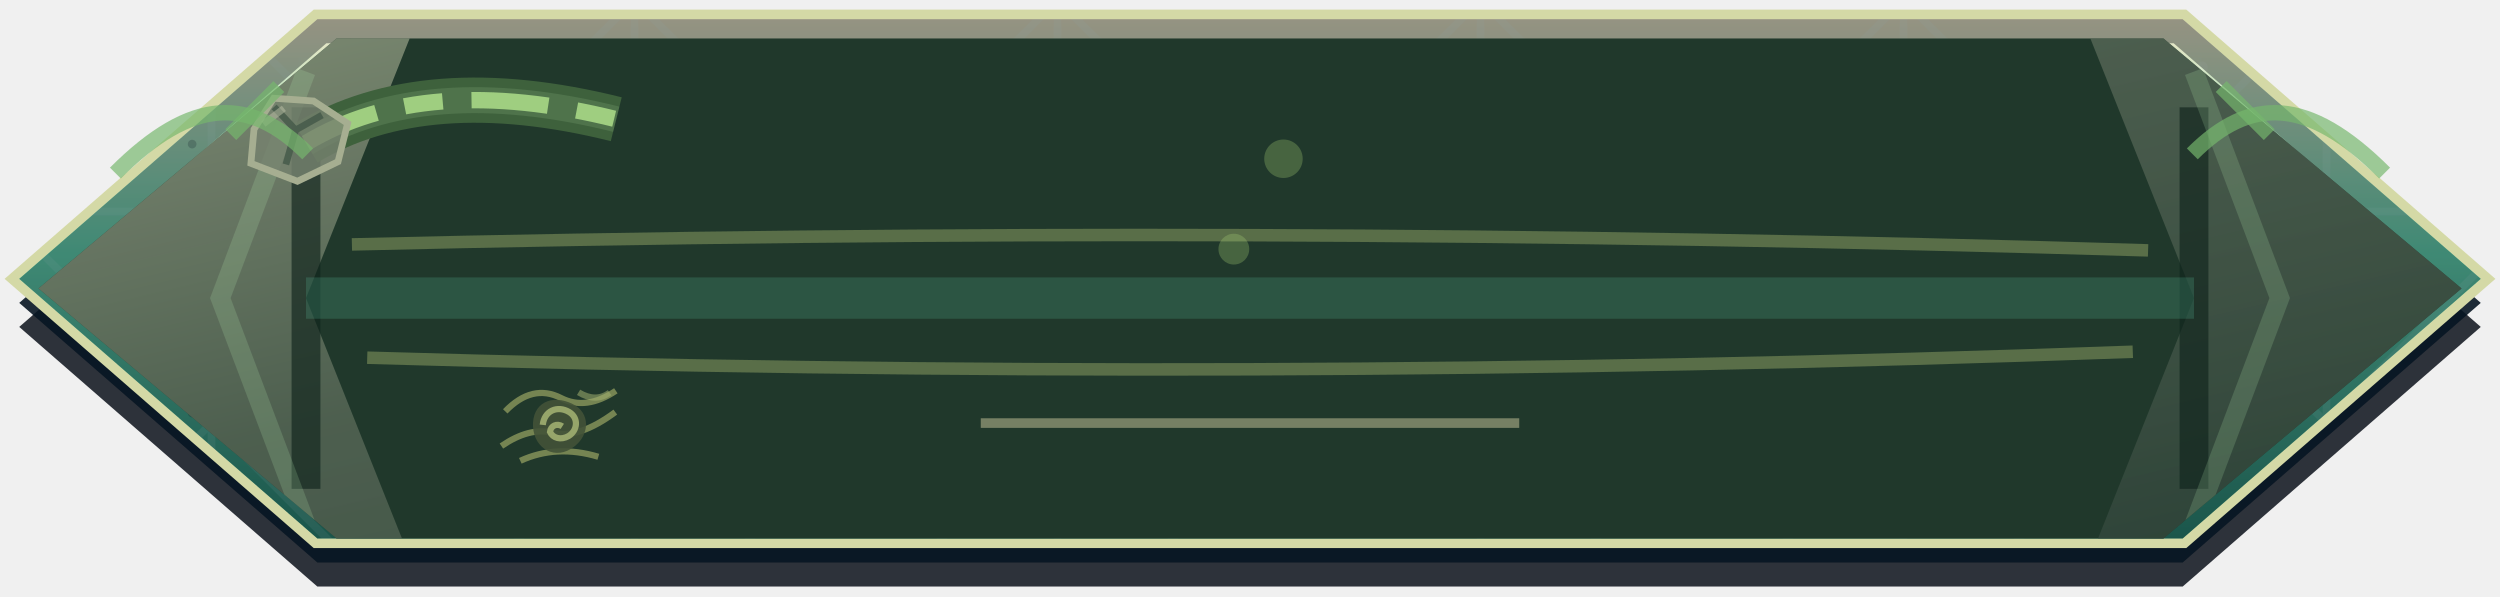
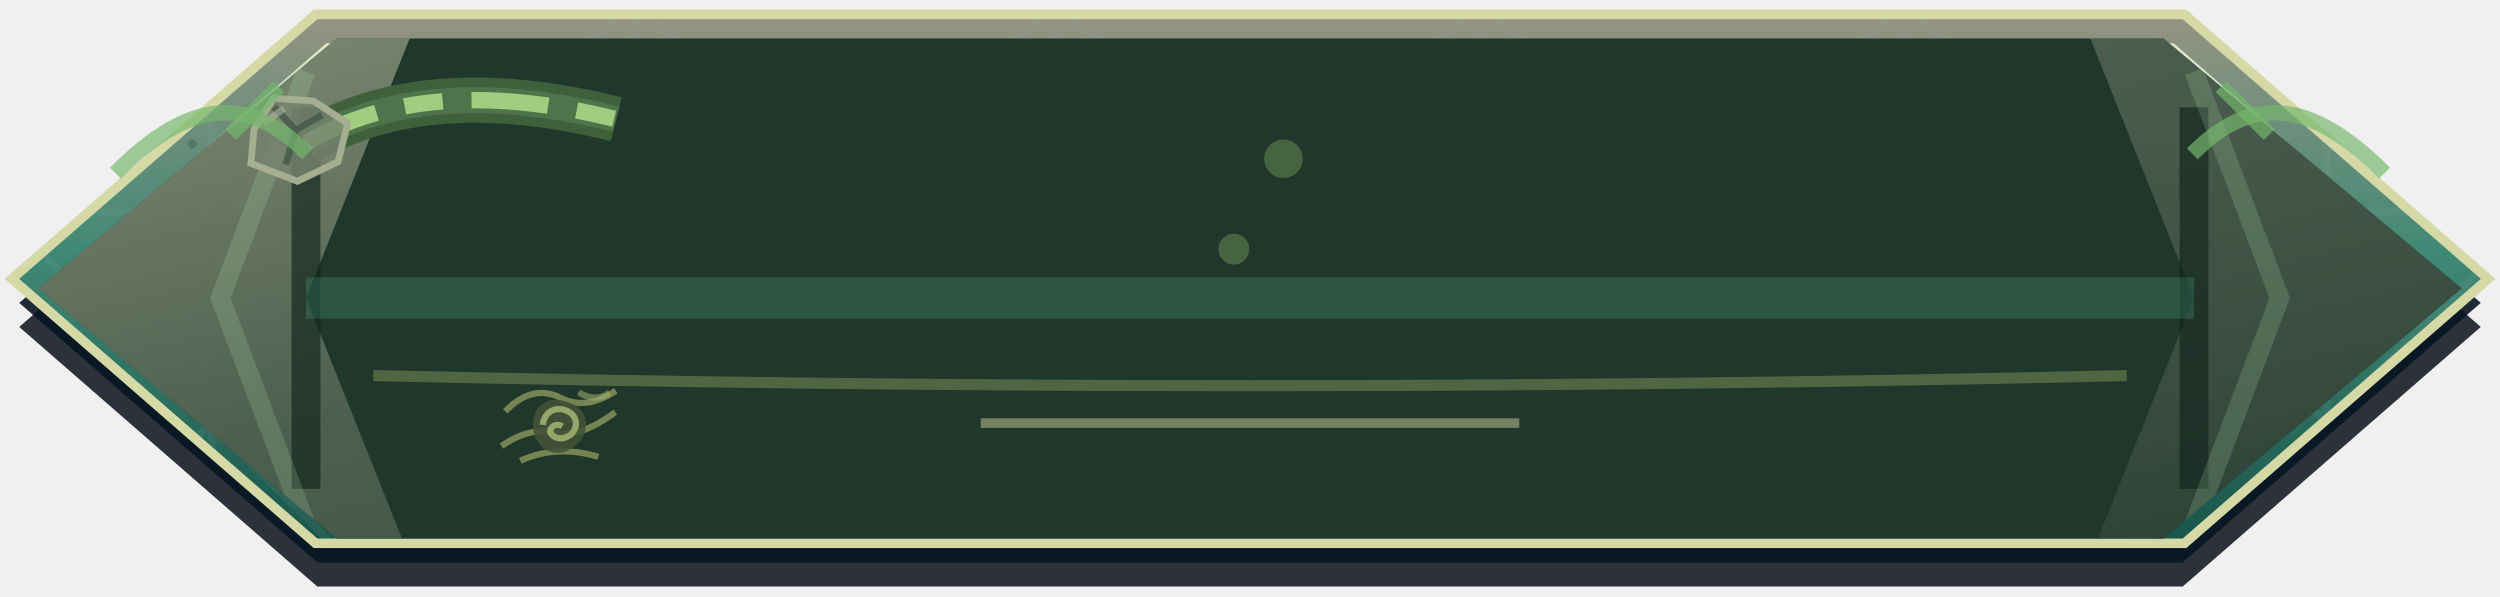
<svg xmlns="http://www.w3.org/2000/svg" width="520" height="124" viewBox="0 0 260 62" role="img" aria-label="M7 primary-hex-button normal" data-style="m11-enchanted-forest@0.1.0" data-geometry-shape="wide-hexagon" data-corner-radius="2" data-end-cap-depth="31">
  <defs>
    <linearGradient id="m11-primary-hex-button-260x62-normal-plate" x1="0" y1="0" x2="0" y2="1">
      <stop offset="0" stop-color="#5C7650" />
      <stop offset=".48" stop-color="#20382B" />
      <stop offset="1" stop-color="#13251E" />
    </linearGradient>
    <linearGradient id="m11-primary-hex-button-260x62-normal-primary" x1="0" y1="0" x2="0" y2="1">
      <stop offset="0" stop-color="#F1E8C8" />
      <stop offset=".45" stop-color="#66D9B2" />
      <stop offset="1" stop-color="#2A856F" />
    </linearGradient>
    <linearGradient id="m11-primary-hex-button-260x62-normal-energy" x1="0" y1="0" x2="1" y2="0">
      <stop offset="0" stop-color="#B8E0A5" stop-opacity="0" />
      <stop offset=".5" stop-color="#B8E0A5" stop-opacity=".86" />
      <stop offset="1" stop-color="#B8E0A5" stop-opacity="0" />
    </linearGradient>
    <pattern id="m11-primary-hex-button-260x62-normal-grain" width="28" height="28" patternUnits="userSpaceOnUse">
      <circle cx="5" cy="7" r=".6" fill="#FFFFFF" fill-opacity=".12" />
      <circle cx="20" cy="15" r=".45" fill="#061321" fill-opacity=".2" />
    </pattern>
    <pattern id="m11-primary-hex-button-260x62-normal-plate-pattern" width="44" height="44" patternUnits="userSpaceOnUse">
      <path d="M0 22H44M22 0V44M0 22L22 0 44 22 22 44Z" fill="none" stroke="#D8FBFF" stroke-opacity=".12" stroke-width=".8" />
    </pattern>
    <mask id="m11-primary-hex-button-260x62-normal-mask">
      <path d="M33 2H227L258 29L227 56H33L2 29Z" fill="white" />
    </mask>
  </defs>
  <g opacity="1">
    <g id="m11-primary-hex-button-260x62-normal-outer-shadow" data-layer="outer-shadow" transform="translate(0 5)">
      <path d="M33 2H227L258 29L227 56H33L2 29Z" fill="#020812" opacity=".82" />
    </g>
    <g id="m11-primary-hex-button-260x62-normal-connected-depth" data-layer="connected-depth" transform="translate(0 2.5)">
      <path d="M33 2H227L258 29L227 56H33L2 29Z" fill="#071522" opacity=".9" />
    </g>
    <g id="m11-primary-hex-button-260x62-normal-outer-frame" data-layer="outer-frame">
      <path d="M33 2H227L258 29L227 56H33L2 29Z" fill="#071421" stroke="#D4D9A6" stroke-width="2" stroke-linejoin="miter" />
    </g>
    <g id="m11-primary-hex-button-260x62-normal-inner-plate-fill" data-layer="inner-plate-fill">
      <path d="M33 2H227L258 29L227 56H33L2 29Z" fill="url(#m11-primary-hex-button-260x62-normal-primary)" />
    </g>
    <g id="m11-primary-hex-button-260x62-normal-surface-grain" data-layer="surface-grain" data-material-source="m8-ice-grain" mask="url(#m11-primary-hex-button-260x62-normal-mask)">
      <rect width="260" height="62" fill="url(#m11-primary-hex-button-260x62-normal-grain)" />
    </g>
    <g id="m11-primary-hex-button-260x62-normal-surface-pattern" data-layer="surface-pattern" data-material-source="m8-crystal-facet-pattern" mask="url(#m11-primary-hex-button-260x62-normal-mask)">
      <rect width="260" height="62" fill="url(#m11-primary-hex-button-260x62-normal-plate-pattern)" />
    </g>
    <g id="m11-primary-hex-button-260x62-normal-side-bevel-shade" data-layer="side-bevel-shade" mask="url(#m11-primary-hex-button-260x62-normal-mask)">
      <path d="M33 2H227L258 29L227 56H33L2 29Z" fill="none" stroke="#020812" stroke-opacity=".38" stroke-width="5" />
    </g>
    <g id="m11-primary-hex-button-260x62-normal-top-bevel-highlight" data-layer="top-bevel-highlight" mask="url(#m11-primary-hex-button-260x62-normal-mask)">
      <path d="M41 8H219" stroke="#FFFFFF" stroke-opacity=".55" stroke-width="3" stroke-linecap="square" />
    </g>
    <g id="m11-primary-hex-button-260x62-normal-cold-edge-accent" data-layer="cold-edge-accent" data-material-source="m8-cold-edge-accent" mask="url(#m11-primary-hex-button-260x62-normal-mask)">
      <rect x="31" y="6" width="198" height="8" fill="url(#m11-primary-hex-button-260x62-normal-energy)" />
    </g>
    <g id="m11-primary-hex-button-260x62-normal-ornament-decal" data-layer="ornament-decal" data-material-source="m7-ornament-marks" mask="url(#m11-primary-hex-button-260x62-normal-mask)">
      <path d="M39 49h16M205 49h16" stroke="#E6FCFF" stroke-opacity=".5" stroke-width="2" />
    </g>
    <g id="m11-primary-hex-button-material-stack" data-layer="forest-material-stack" data-material-families="weathered-stone,dark-wood,moss-lichen">
      <path d="M35 4H225L256 30L225 56H35L4 30Z" fill="#20382B" />
    </g>
    <g id="m11-primary-hex-button-integrated-material-regions" data-layer="forest-integrated-material-regions" data-integration="construction-profile-connected" data-variation-seed="51731" data-density-class="primary-hex-button" data-cluster-budget="2" data-speckle-budget="2" data-ornament-budget="2" data-profile-stages="4" data-state-contract="stable-living-presence" data-state="normal">
      <defs>
        <linearGradient id="m11-primary-hex-button-stone-construction-depth" x2="1" y2="1">
          <stop stop-color="#BAC0A1" stop-opacity=".76" />
          <stop offset=".42" stop-color="#697765" stop-opacity=".72" />
          <stop offset="1" stop-color="#263C33" stop-opacity=".92" />
        </linearGradient>
        <linearGradient id="m11-primary-hex-button-wood-construction-depth" x2=".8" y2=".2">
          <stop stop-color="#172B21" />
          <stop offset=".45" stop-color="#4A5B3D" />
          <stop offset=".7" stop-color="#293C2C" />
          <stop offset="1" stop-color="#12251C" />
        </linearGradient>
      </defs>
      <clipPath id="m11-primary-hex-button-construction-clip">
        <path d="M35 4H225L256 30L225 56H35L4 30Z" />
      </clipPath>
      <g clip-path="url(#m11-primary-hex-button-construction-clip)">
-         <g data-layer="forest-wood-surface-region" data-material-family="wood" data-growth-vector="horizontal-action" data-construction-profile="growth-vector-body,tapered-relief,masked-termination">
+         <g data-layer="forest-wood-surface-region" data-material-family="wood" data-growth-vector="horizontal-action" data-construction-profile="growth-vector-body,single-recessed-relief,masked-termination">
          <path data-layer="forest-wood-growth-body" d="M31.824 31H228.176" stroke="url(#m11-primary-hex-button-wood-construction-depth)" stroke-width="38.4" stroke-linecap="round" />
-           <path data-layer="forest-wood-relief-bands" d="M36.598 25.42Q130 23.186 223.402 26.04M38.189 37.2Q130 39.926 221.811 36.58" fill="none" stroke="#8A9C61" stroke-width="1.3" stroke-opacity="0.54" />
+           <path data-layer="forest-wood-relief-bands" data-band-count="1" d="M38.825 39.06Q130 41.166 221.175 39.06" fill="none" stroke="#8A9C61" stroke-width="1.15" stroke-opacity="0.46" />
        </g>
        <g data-layer="forest-stone-surface-region" data-material-family="stone" data-construction-profile="structural-end-plate,contact-occlusion,light-facing-bevel">
          <path d="M0 0H44.2L31.824 31 44.2 62H0ZM260 0H215.8L228.176 31 215.8 62H260Z" fill="url(#m11-primary-hex-button-stone-construction-depth)" fill-opacity="0.86" />
          <path data-layer="forest-stone-contact-occlusion" d="M31.824 11.16V50.84M228.176 11.16V50.84" stroke="#10241C" stroke-width="3" stroke-opacity=".65" />
          <path data-layer="forest-stone-light-facing-bevel" d="M0 1H44.2M215.8 1H260" stroke="#D9D9B2" stroke-width="1.5" stroke-opacity="0.42" />
        </g>
        <g data-layer="forest-moss-surface-region" data-material-family="moss" data-substrate="stone-wood-end-seam" data-construction-profile="anchored-substrate,irregular-transition,receiver-tint">
          <path data-layer="forest-moss-substrate" d="M31.824 14.88Q44.2 7.44 64.09 12.4" fill="none" stroke="#3E613C" stroke-width="4.7" />
          <path data-layer="forest-moss-coverage-transition" d="M31.824 14.88Q44.2 7.44 64.09 12.4" fill="none" stroke="#9AC979" stroke-width="1.7" stroke-dasharray="8 3 4 3" />
        </g>
        <g data-layer="forest-living-light-surface-response" data-material-family="living-light" data-light-response="state-bound-material-receivers" data-receiver-opacity="0.18" data-edge-opacity="0.18">
          <path data-layer="forest-wood-light-receiver" d="M31.824 31H228.176" fill="none" stroke="#66D9B2" stroke-width="4.3" stroke-opacity="0.18" />
          <path data-layer="forest-edge-light-receiver" d="M31.824 7.44L22.913 31 31.824 54.56M228.176 7.44L237.087 31 228.176 54.56" fill="none" stroke="#B8F0B2" stroke-width="2" stroke-opacity="0.18" />
          <path data-layer="forest-moss-light-receiver" d="M31.824 14.88Q44.2 7.44 64.09 12.4" fill="none" stroke="#C4F3B7" stroke-width="2.7" stroke-opacity="0.13" />
        </g>
      </g>
    </g>
    <g id="m11-primary-hex-button-authored-material-clusters" data-layer="forest-authored-material-clusters" data-material-families="stone,wood,moss" data-variation-seed="51731" data-cluster-count="2" data-cluster-scale="component" data-placement="construction-anchor-budgeted">
      <clipPath id="m11-primary-hex-button-cluster-clip">
        <path d="M35 4H225L256 30L225 56H35L4 30Z" />
      </clipPath>
      <g clip-path="url(#m11-primary-hex-button-cluster-clip)">
        <g data-layer="forest-authored-cluster" data-cluster-kind="stone-chip" transform="translate(31.3 14.4) rotate(-3)">
          <g data-layer="forest-stone-chip-cluster" data-material-family="stone" transform="scale(1.006)">
            <path d="M-4.8-1.2l2.2-3.1 4.1.5 3.4 2.5-1.2 3.9-4.3 1.8-4.7-2.1Z" fill="#75816E" fill-opacity=".82" stroke="#A6AE91" stroke-width="0.70" />
            <path d="M-2.6-3.4l2.1 2.5 2.8-1.4M-.5-.9l-1.2 3.5" fill="none" stroke="#495C4C" stroke-width="0.70" stroke-opacity=".9" />
            <path d="M-3.8-1.7l2.2-1.5" stroke="#C0C5A9" stroke-width="0.70" stroke-opacity=".48" />
          </g>
        </g>
        <g data-layer="forest-authored-cluster" data-cluster-kind="wood-knot" transform="translate(58.1 43.7) rotate(-1)">
          <g data-layer="forest-wood-knot-cluster" data-material-family="wood" transform="scale(0.923)">
            <path d="M-6.5 2.8q3.2-2.1 5.8-1.4 2.9.8 7.1-2.2M-6-1.1q3.1-3.1 6.3-1.4 2.8 1.5 6.2-.7M-4.4 4.5q4.1-1.8 8.8-.3" fill="none" stroke="#7F8D57" stroke-width="0.70" stroke-opacity=".9" />
            <path d="M-2.9.7c-.1-2.7 2.2-3.7 4.5-2.5 2 1 1.9 3.5.1 4.8-2.1 1.6-4.5.2-4.6-2.3Z" fill="#435238" fill-opacity=".9" />
            <path d="M-1.8.5c.2-1.6 1.7-2.2 3-1.4 1.1.7.9 2.1-.1 2.7-.9.5-1.8.2-2.1-.5.1-.7.8-1 1.4-.6" fill="none" stroke="#A0AE70" stroke-width="0.70" stroke-opacity=".9" />
            <path d="M2.3-3.1q1.9 1.2 3.5.1" fill="none" stroke="#A0AE70" stroke-width="0.70" stroke-opacity=".55" />
          </g>
        </g>
      </g>
    </g>
    <g id="m11-primary-hex-button-moss-variation" data-layer="forest-variation" data-variation-seed="51731" data-variation-baseline="false" data-speckle-count="2" fill="#A6CC72" fill-opacity=".3">
      <circle cx="133.48" cy="16.51" r="2.0" />
      <circle cx="128.32" cy="25.91" r="1.6" />
    </g>
    <g id="m11-primary-hex-button-leaf-vine-ornament" data-layer="forest-ornament" data-ornament="leaf-vine" data-ornament-count="2" fill="none" stroke="#76B86D" stroke-opacity=".68" stroke-width="1.6">
      <path d="M12 18c8-8 14-8 20-2M248 18c-8-8-14-8-20-2" />
      <path d="M24 14l5-5M236 14l-5-5" />
    </g>
    <g id="m11-primary-hex-button-parchment-typography" data-layer="forest-typography" data-typography-preset="m11-parchment-sage-action" data-semantic-text="required">
      <path d="M102 44h56" stroke="#EDE3B4" stroke-opacity=".42" />
    </g>
    <g id="m11-enchanted-forest-primary-hex-button-content" data-layer="content" data-slot="editable-primary-hex-button-content" data-safe-x="45" data-safe-y="8" data-safe-width="170" data-safe-height="44" />
  </g>
</svg>
